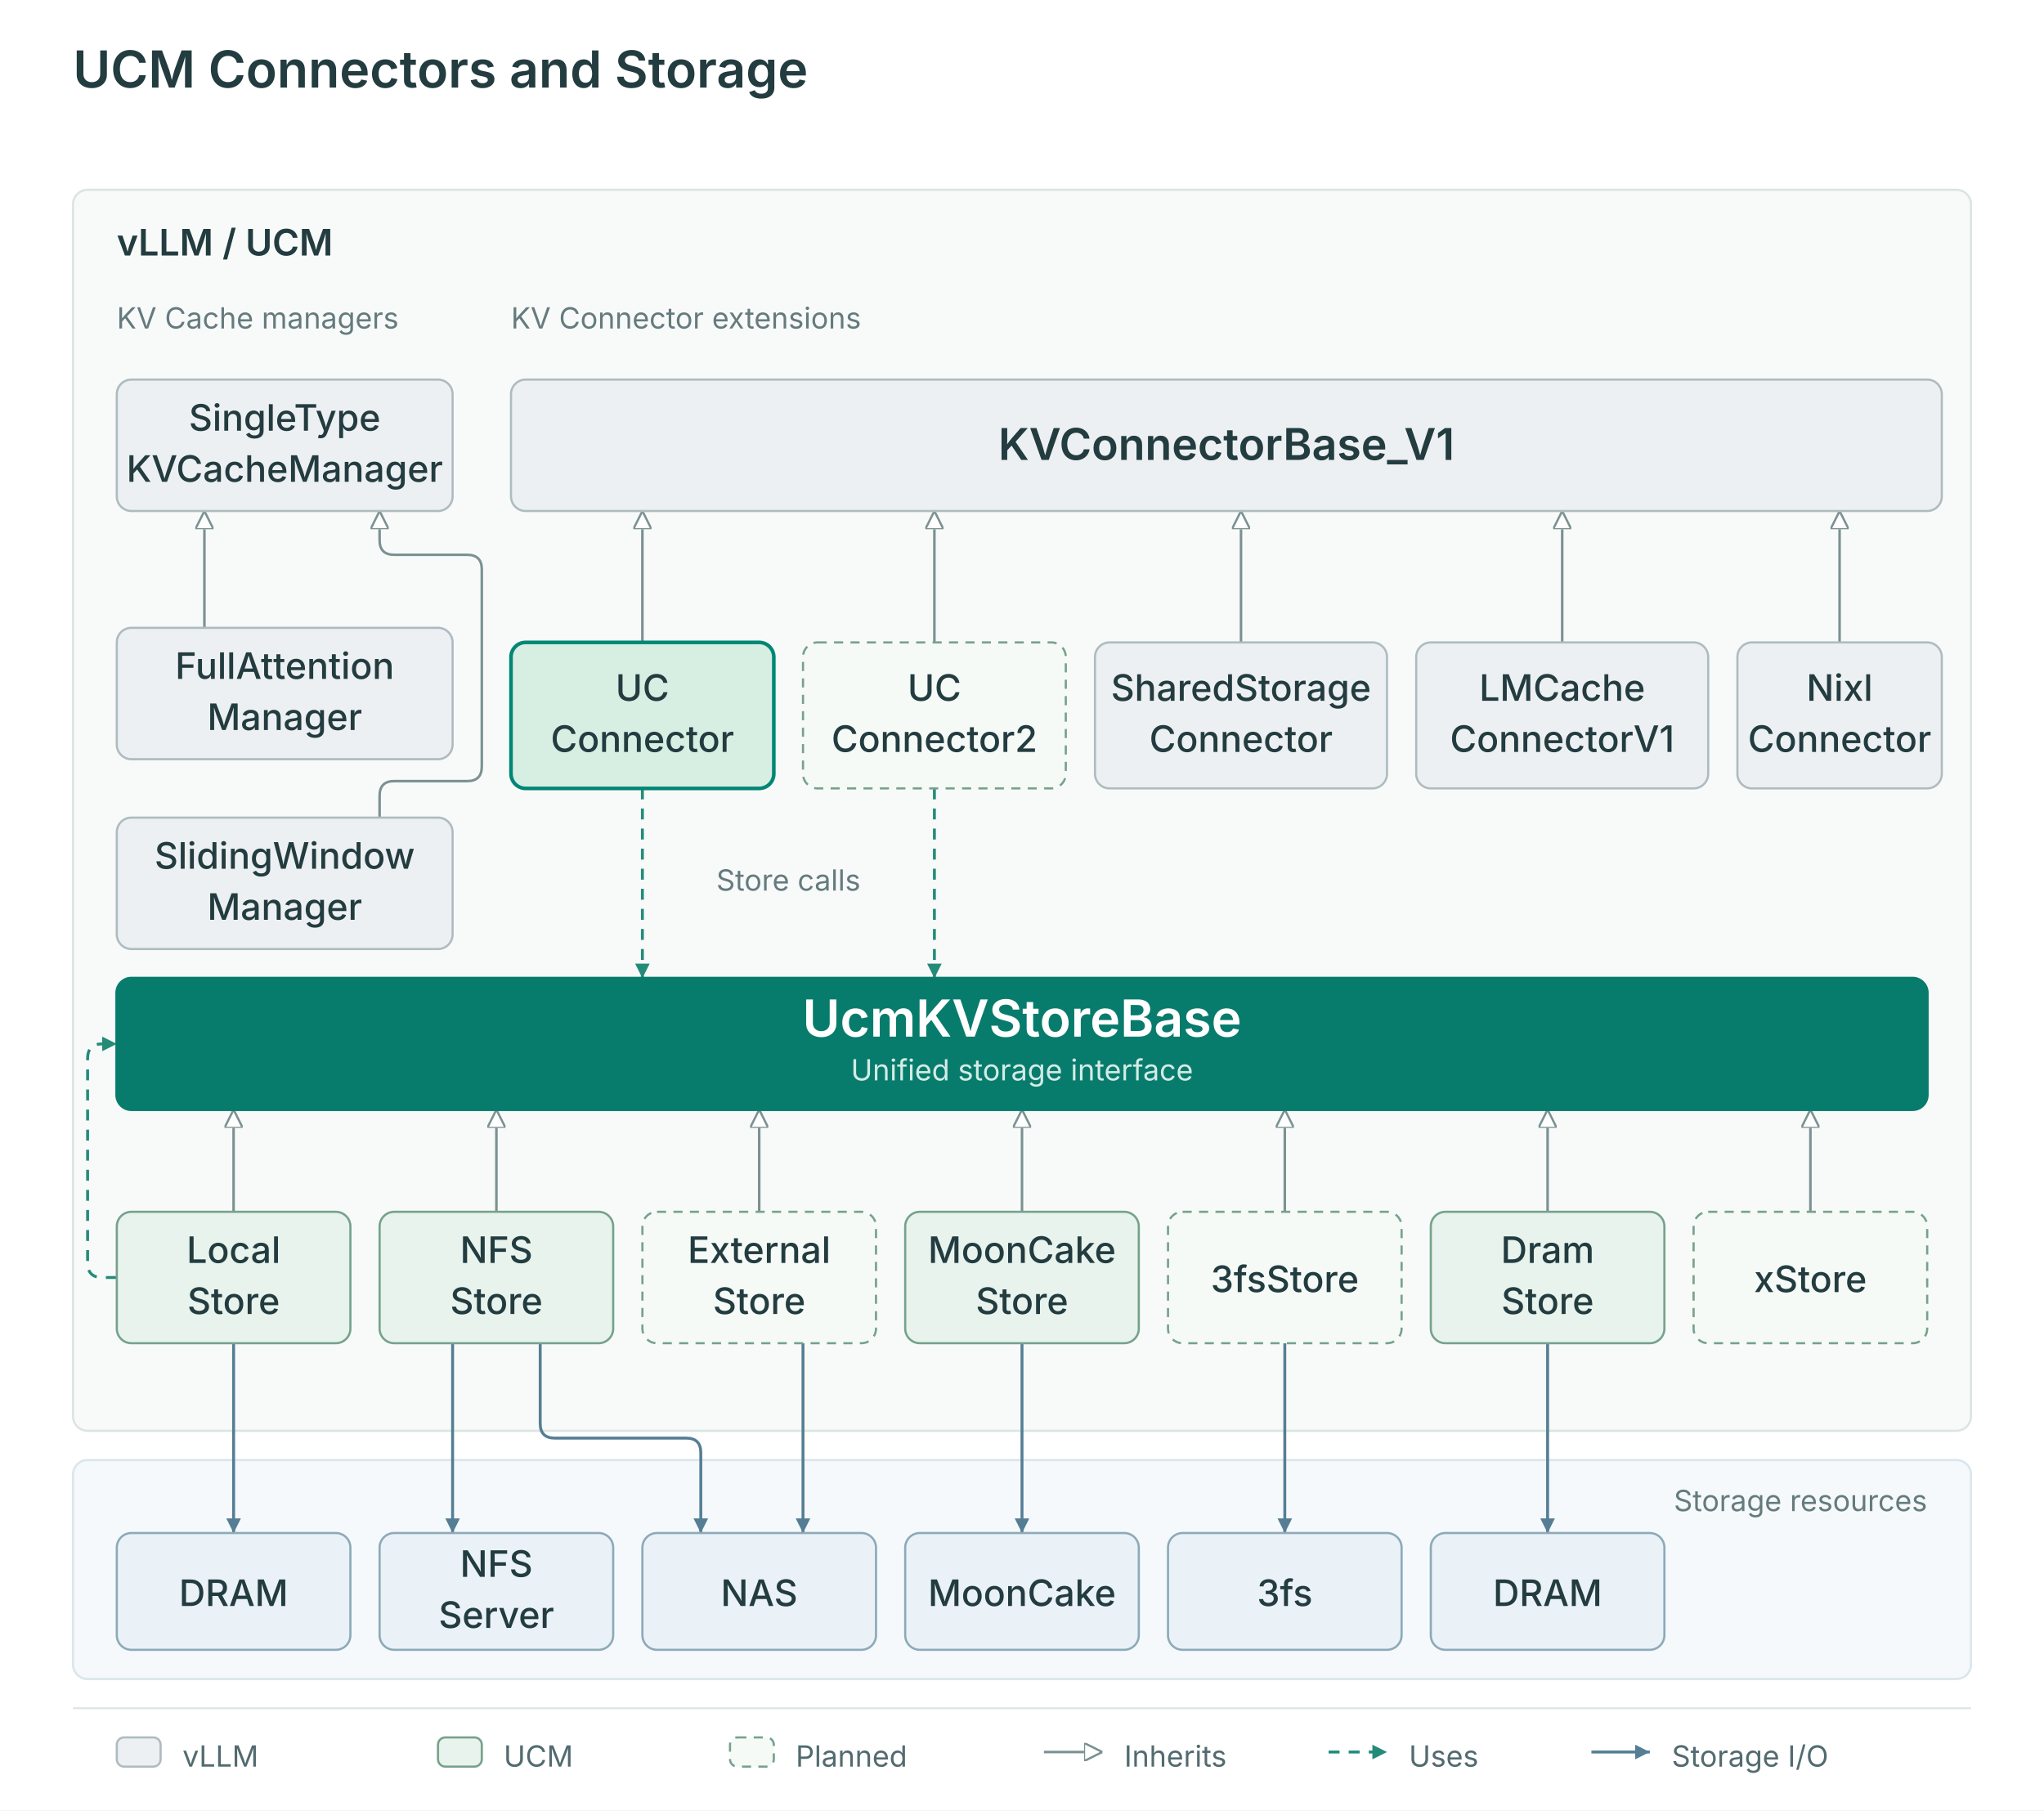
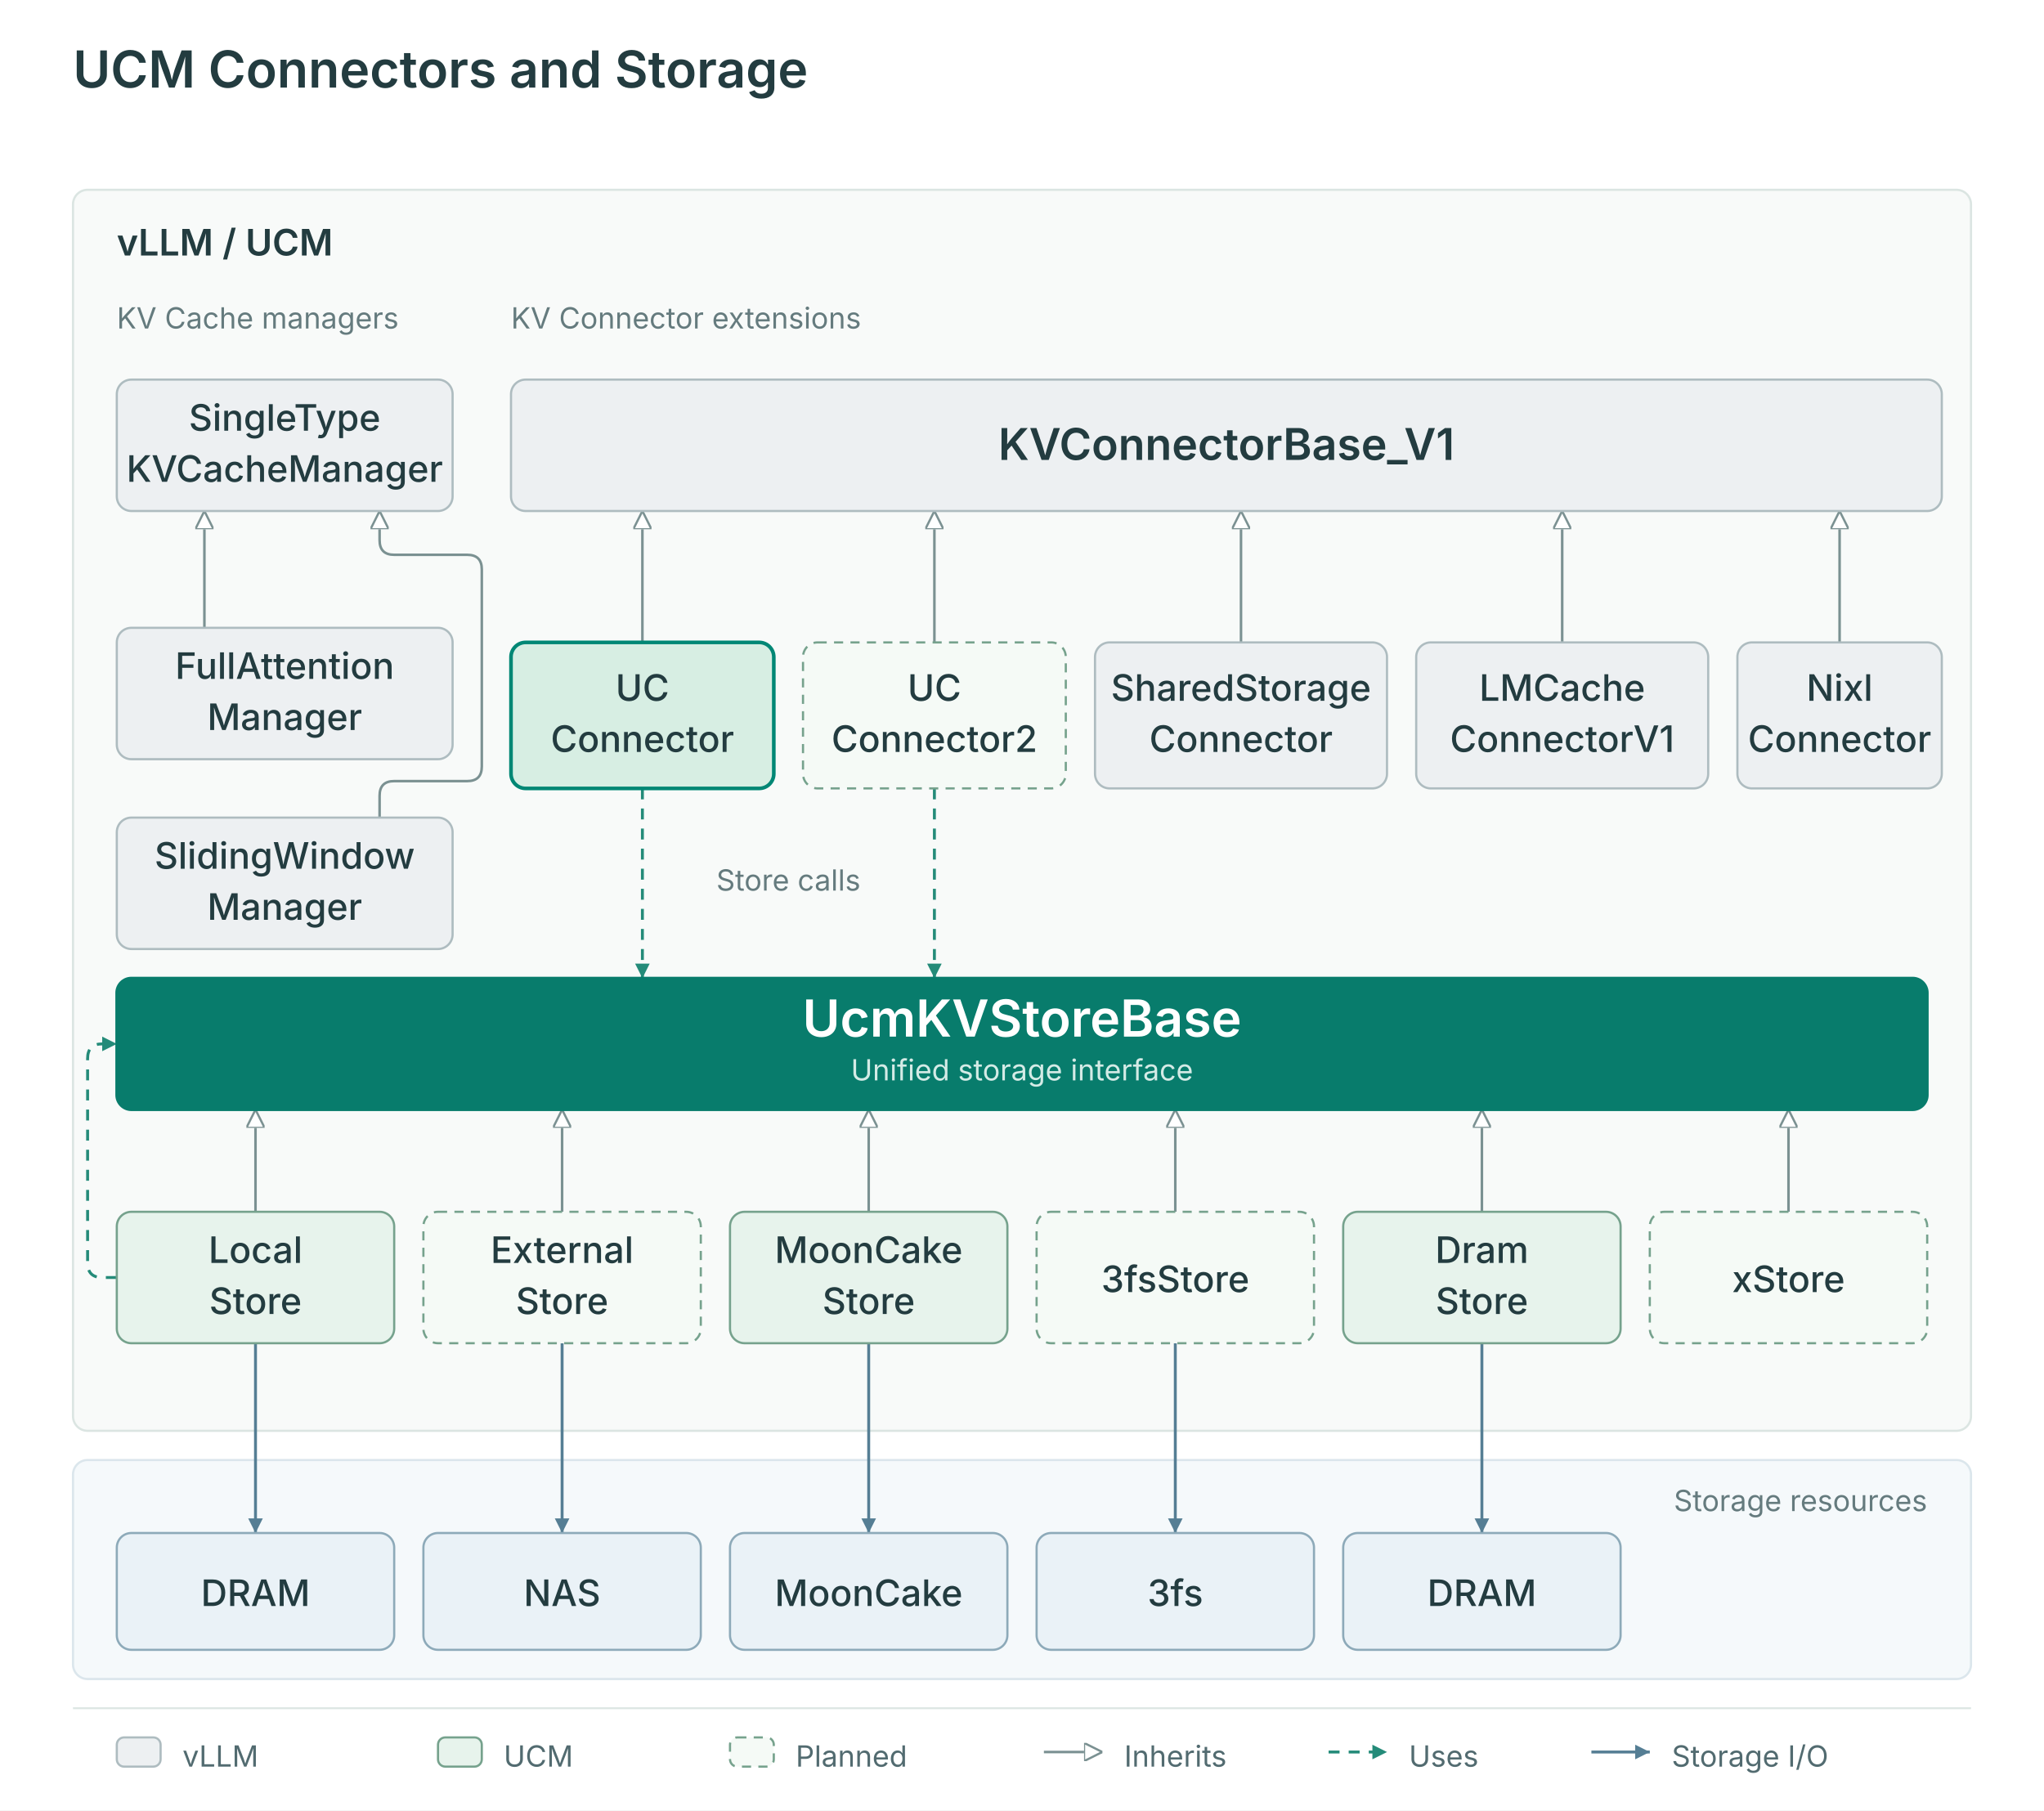
<svg xmlns="http://www.w3.org/2000/svg" viewBox="0 0 1120 992" width="1120" height="992" role="img" aria-labelledby="ucm-architecture-en-title ucm-architecture-en-desc">
  <defs>
    <style>
      text { font-family: Inter, -apple-system, BlinkMacSystemFont, "Segoe UI", "PingFang SC", "Microsoft YaHei", Arial, sans-serif; fill: #233c40; }
      .title { font-size: 28px; font-weight: 600; }
      .zone-label { font-size: 20px; font-weight: 600; }
      .section-label { font-size: 16px; fill: #657b7e; }
      .name { font-size: 20px; font-weight: 500; }
      .interface-name { font-size: 24px; font-weight: 600; }
      .store-name { font-size: 28px; font-weight: 600; fill: #fff; }
      .store-caption { font-size: 16px; fill: #d4ebe6; }
      .legend { font-size: 16px; fill: #526b70; }
      .software-zone { fill: #f8faf9; stroke: #dbe5e2; stroke-width: 1.2; }
      .resource-zone { fill: #f5f9fb; stroke: #dbe6ec; stroke-width: 1.2; }
      .vllm { fill: #edf0f2; stroke: #aebcc0; stroke-width: 1.2; }
      .ucm { fill: #e7f3ec; stroke: #76a28d; stroke-width: 1.2; }
      .planned { fill: #f5faf6; stroke: #76a28d; stroke-width: 1.2; stroke-dasharray: 5 4; }
      .connector-focus { fill: #d7eee3; stroke: #008775; stroke-width: 2; }
      .store-focus { fill: #087c6c; stroke: #087c6c; stroke-width: 1.6; }
      .resource { fill: #eaf2f7; stroke: #8daab9; stroke-width: 1.2; }
      .inherit { fill: none; stroke: #7b9192; stroke-width: 1.4; }
      .call { fill: none; stroke: #248b79; stroke-width: 1.6; stroke-dasharray: 6 5; }
      .io { fill: none; stroke: #557e94; stroke-width: 1.6; }
    </style>
    <marker id="inheritance" markerWidth="10" markerHeight="10" refX="10" refY="5" orient="auto" markerUnits="userSpaceOnUse">
      <path d="M0 0 L10 5 L0 10 Z" fill="#fff" stroke="#7b9192" stroke-width="1.2" />
    </marker>
    <marker id="arrow" markerWidth="8" markerHeight="8" refX="8" refY="4" orient="auto" markerUnits="userSpaceOnUse">
      <path d="M0 0 L8 4 L0 8 Z" fill="#7b9192" />
    </marker>
    <marker id="arrow-accent" markerWidth="8" markerHeight="8" refX="8" refY="4" orient="auto" markerUnits="userSpaceOnUse">
      <path d="M0 0 L8 4 L0 8 Z" fill="#248b79" />
    </marker>
    <marker id="arrow-link" markerWidth="8" markerHeight="8" refX="8" refY="4" orient="auto" markerUnits="userSpaceOnUse">
      <path d="M0 0 L8 4 L0 8 Z" fill="#557e94" />
    </marker>
  </defs>
  <rect width="1120" height="992" fill="#fff" />
  <text x="40" y="48" class="title" text-anchor="start">UCM Connectors and Storage</text>
  <rect x="40" y="104" width="1040" height="680" rx="8" class="software-zone" />
  <text x="64" y="140" class="zone-label" text-anchor="start">vLLM / UCM</text>
  <text x="64" y="180" class="section-label" text-anchor="start">KV Cache managers</text>
  <text x="280" y="180" class="section-label" text-anchor="start">KV Connector extensions</text>
  <rect x="40" y="800" width="1040" height="120" rx="8" class="resource-zone" />
  <text x="1056" y="828" class="section-label" text-anchor="end">Storage resources</text>
  <g aria-label="Component relationships">
    <path data-source="full-attention-manager" data-target="single-type-manager" d="M112 344 V280" class="inherit" marker-end="url(#inheritance)" />
    <path data-source="sliding-window-manager" data-target="single-type-manager" d="M208 448 V436 Q208 428 216 428 H256 Q264 428 264 420 V312 Q264 304 256 304 H216 Q208 304 208 296 V280" class="inherit" marker-end="url(#inheritance)" />
    <path data-source="uc-connector" data-target="kv-connector-base" d="M352 352 V280" class="inherit" marker-end="url(#inheritance)" />
    <path data-source="uc-connector2" data-target="kv-connector-base" d="M512 352 V280" class="inherit" marker-end="url(#inheritance)" />
    <path data-source="shared-storage-connector" data-target="kv-connector-base" d="M680 352 V280" class="inherit" marker-end="url(#inheritance)" />
    <path data-source="lmcache-connector" data-target="kv-connector-base" d="M856 352 V280" class="inherit" marker-end="url(#inheritance)" />
    <path data-source="nixl-connector" data-target="kv-connector-base" d="M1008 352 V280" class="inherit" marker-end="url(#inheritance)" />
    <path data-source="uc-connector" data-target="ucm-store-base" d="M352 432 V536" class="call" marker-end="url(#arrow-accent)" />
    <path data-source="uc-connector2" data-target="ucm-store-base" d="M512 432 V536" class="call" marker-end="url(#arrow-accent)" />
-     <path data-source="local-store" data-target="ucm-store-base" d="M128 664 V608" class="inherit" marker-end="url(#inheritance)" />
-     <path data-source="nfs-store" data-target="ucm-store-base" d="M272 664 V608" class="inherit" marker-end="url(#inheritance)" />
-     <path data-source="external-store" data-target="ucm-store-base" d="M416 664 V608" class="inherit" marker-end="url(#inheritance)" />
-     <path data-source="mooncake-store" data-target="ucm-store-base" d="M560 664 V608" class="inherit" marker-end="url(#inheritance)" />
-     <path data-source="3fs-store" data-target="ucm-store-base" d="M704 664 V608" class="inherit" marker-end="url(#inheritance)" />
-     <path data-source="dram-store" data-target="ucm-store-base" d="M848 664 V608" class="inherit" marker-end="url(#inheritance)" />
-     <path data-source="x-store" data-target="ucm-store-base" d="M992 664 V608" class="inherit" marker-end="url(#inheritance)" />
+     <path data-source="local-store" data-target="ucm-store-base" d="M140 664 V608" class="inherit" marker-end="url(#inheritance)" />
+     <path data-source="external-store" data-target="ucm-store-base" d="M308 664 V608" class="inherit" marker-end="url(#inheritance)" />
+     <path data-source="mooncake-store" data-target="ucm-store-base" d="M476 664 V608" class="inherit" marker-end="url(#inheritance)" />
+     <path data-source="3fs-store" data-target="ucm-store-base" d="M644 664 V608" class="inherit" marker-end="url(#inheritance)" />
+     <path data-source="dram-store" data-target="ucm-store-base" d="M812 664 V608" class="inherit" marker-end="url(#inheritance)" />
+     <path data-source="x-store" data-target="ucm-store-base" d="M980 664 V608" class="inherit" marker-end="url(#inheritance)" />
    <path data-source="local-store" data-target="ucm-store-base" d="M64 700 H56 Q48 700 48 692 V580 Q48 572 56 572 H64" class="call" marker-end="url(#arrow-accent)" />
-     <path data-source="local-store" data-target="local-dram" d="M128 736 V840" class="io" marker-end="url(#arrow-link)" />
-     <path data-source="nfs-store" data-target="nfs-server" d="M248 736 V840" class="io" marker-end="url(#arrow-link)" />
-     <path data-source="nfs-store" data-target="nas" d="M296 736 V780 Q296 788 304 788 H376 Q384 788 384 796 V840" class="io" marker-end="url(#arrow-link)" />
-     <path data-source="external-store" data-target="nas" d="M440 736 V840" class="io" marker-end="url(#arrow-link)" />
-     <path data-source="mooncake-store" data-target="mooncake" d="M560 736 V840" class="io" marker-end="url(#arrow-link)" />
-     <path data-source="3fs-store" data-target="3fs" d="M704 736 V840" class="io" marker-end="url(#arrow-link)" />
-     <path data-source="dram-store" data-target="dram" d="M848 736 V840" class="io" marker-end="url(#arrow-link)" />
+     <path data-source="local-store" data-target="local-dram" d="M140 736 V840" class="io" marker-end="url(#arrow-link)" />
+     <path data-source="external-store" data-target="nas" d="M308 736 V840" class="io" marker-end="url(#arrow-link)" />
+     <path data-source="mooncake-store" data-target="mooncake" d="M476 736 V840" class="io" marker-end="url(#arrow-link)" />
+     <path data-source="3fs-store" data-target="3fs" d="M644 736 V840" class="io" marker-end="url(#arrow-link)" />
+     <path data-source="dram-store" data-target="dram" d="M812 736 V840" class="io" marker-end="url(#arrow-link)" />
  </g>
  <rect x="368" y="464" width="128" height="32" rx="4" fill="#f8faf9" />
  <text x="432" y="488" class="section-label" text-anchor="middle">Store calls</text>
  <g id="ucm-architecture-en-single-type-manager" data-node="single-type-manager">
    <rect x="64" y="208" width="184" height="72" rx="8" class="vllm" />
    <text x="156" y="236" class="name" text-anchor="middle">SingleType</text>
    <text x="156" y="264" class="name" text-anchor="middle">KVCacheManager</text>
  </g>
  <g id="ucm-architecture-en-full-attention-manager" data-node="full-attention-manager">
    <rect x="64" y="344" width="184" height="72" rx="8" class="vllm" />
    <text x="156" y="372" class="name" text-anchor="middle">FullAttention</text>
    <text x="156" y="400" class="name" text-anchor="middle">Manager</text>
  </g>
  <g id="ucm-architecture-en-sliding-window-manager" data-node="sliding-window-manager">
    <rect x="64" y="448" width="184" height="72" rx="8" class="vllm" />
    <text x="156" y="476" class="name" text-anchor="middle">SlidingWindow</text>
    <text x="156" y="504" class="name" text-anchor="middle">Manager</text>
  </g>
  <g id="ucm-architecture-en-kv-connector-base" data-node="kv-connector-base">
    <rect x="280" y="208" width="784" height="72" rx="8" class="vllm" />
    <text x="672" y="252" class="interface-name" text-anchor="middle">KVConnectorBase_V1</text>
  </g>
  <g id="ucm-architecture-en-uc-connector" data-node="uc-connector">
    <rect x="280" y="352" width="144" height="80" rx="8" class="connector-focus" />
    <text x="352" y="384" class="name" text-anchor="middle">UC</text>
    <text x="352" y="412" class="name" text-anchor="middle">Connector</text>
  </g>
  <g id="ucm-architecture-en-uc-connector2" data-node="uc-connector2">
    <rect x="440" y="352" width="144" height="80" rx="8" class="planned" />
    <text x="512" y="384" class="name" text-anchor="middle">UC</text>
    <text x="512" y="412" class="name" text-anchor="middle">Connector2</text>
  </g>
  <g id="ucm-architecture-en-shared-storage-connector" data-node="shared-storage-connector">
    <rect x="600" y="352" width="160" height="80" rx="8" class="vllm" />
    <text x="680" y="384" class="name" text-anchor="middle">SharedStorage</text>
    <text x="680" y="412" class="name" text-anchor="middle">Connector</text>
  </g>
  <g id="ucm-architecture-en-lmcache-connector" data-node="lmcache-connector">
    <rect x="776" y="352" width="160" height="80" rx="8" class="vllm" />
    <text x="856" y="384" class="name" text-anchor="middle">LMCache</text>
    <text x="856" y="412" class="name" text-anchor="middle">ConnectorV1</text>
  </g>
  <g id="ucm-architecture-en-nixl-connector" data-node="nixl-connector">
    <rect x="952" y="352" width="112" height="80" rx="8" class="vllm" />
    <text x="1008" y="384" class="name" text-anchor="middle">Nixl</text>
    <text x="1008" y="412" class="name" text-anchor="middle">Connector</text>
  </g>
  <g id="ucm-architecture-en-ucm-store-base" data-node="ucm-store-base">
    <rect x="64" y="536" width="992" height="72" rx="8" class="store-focus" />
    <text x="560" y="568" class="store-name" text-anchor="middle">UcmKVStoreBase</text>
    <text x="560" y="592" class="store-caption" text-anchor="middle">Unified storage interface</text>
  </g>
  <g id="ucm-architecture-en-local-store" data-node="local-store">
-     <rect x="64" y="664" width="128" height="72" rx="8" class="ucm" />
-     <text x="128" y="692" class="name" text-anchor="middle">Local</text>
-     <text x="128" y="720" class="name" text-anchor="middle">Store</text>
-   </g>
-   <g id="ucm-architecture-en-nfs-store" data-node="nfs-store">
-     <rect x="208" y="664" width="128" height="72" rx="8" class="ucm" />
-     <text x="272" y="692" class="name" text-anchor="middle">NFS</text>
-     <text x="272" y="720" class="name" text-anchor="middle">Store</text>
+     <rect x="64" y="664" width="152" height="72" rx="8" class="ucm" />
+     <text x="140" y="692" class="name" text-anchor="middle">Local</text>
+     <text x="140" y="720" class="name" text-anchor="middle">Store</text>
  </g>
  <g id="ucm-architecture-en-external-store" data-node="external-store">
-     <rect x="352" y="664" width="128" height="72" rx="8" class="planned" />
-     <text x="416" y="692" class="name" text-anchor="middle">External</text>
-     <text x="416" y="720" class="name" text-anchor="middle">Store</text>
+     <rect x="232" y="664" width="152" height="72" rx="8" class="planned" />
+     <text x="308" y="692" class="name" text-anchor="middle">External</text>
+     <text x="308" y="720" class="name" text-anchor="middle">Store</text>
  </g>
  <g id="ucm-architecture-en-mooncake-store" data-node="mooncake-store">
-     <rect x="496" y="664" width="128" height="72" rx="8" class="ucm" />
-     <text x="560" y="692" class="name" text-anchor="middle">MoonCake</text>
-     <text x="560" y="720" class="name" text-anchor="middle">Store</text>
+     <rect x="400" y="664" width="152" height="72" rx="8" class="ucm" />
+     <text x="476" y="692" class="name" text-anchor="middle">MoonCake</text>
+     <text x="476" y="720" class="name" text-anchor="middle">Store</text>
  </g>
  <g id="ucm-architecture-en-3fs-store" data-node="3fs-store">
-     <rect x="640" y="664" width="128" height="72" rx="8" class="planned" />
-     <text x="704" y="708" class="name" text-anchor="middle">3fsStore</text>
+     <rect x="568" y="664" width="152" height="72" rx="8" class="planned" />
+     <text x="644" y="708" class="name" text-anchor="middle">3fsStore</text>
  </g>
  <g id="ucm-architecture-en-dram-store" data-node="dram-store">
-     <rect x="784" y="664" width="128" height="72" rx="8" class="ucm" />
-     <text x="848" y="692" class="name" text-anchor="middle">Dram</text>
-     <text x="848" y="720" class="name" text-anchor="middle">Store</text>
+     <rect x="736" y="664" width="152" height="72" rx="8" class="ucm" />
+     <text x="812" y="692" class="name" text-anchor="middle">Dram</text>
+     <text x="812" y="720" class="name" text-anchor="middle">Store</text>
  </g>
  <g id="ucm-architecture-en-x-store" data-node="x-store">
-     <rect x="928" y="664" width="128" height="72" rx="8" class="planned" />
-     <text x="992" y="708" class="name" text-anchor="middle">xStore</text>
+     <rect x="904" y="664" width="152" height="72" rx="8" class="planned" />
+     <text x="980" y="708" class="name" text-anchor="middle">xStore</text>
  </g>
  <g id="ucm-architecture-en-local-dram" data-node="local-dram">
-     <rect x="64" y="840" width="128" height="64" rx="8" class="resource" />
-     <text x="128" y="880" class="name" text-anchor="middle">DRAM</text>
-   </g>
-   <g id="ucm-architecture-en-nfs-server" data-node="nfs-server">
-     <rect x="208" y="840" width="128" height="64" rx="8" class="resource" />
-     <text x="272" y="864" class="name" text-anchor="middle">NFS</text>
-     <text x="272" y="892" class="name" text-anchor="middle">Server</text>
+     <rect x="64" y="840" width="152" height="64" rx="8" class="resource" />
+     <text x="140" y="880" class="name" text-anchor="middle">DRAM</text>
  </g>
  <g id="ucm-architecture-en-nas" data-node="nas">
-     <rect x="352" y="840" width="128" height="64" rx="8" class="resource" />
-     <text x="416" y="880" class="name" text-anchor="middle">NAS</text>
+     <rect x="232" y="840" width="152" height="64" rx="8" class="resource" />
+     <text x="308" y="880" class="name" text-anchor="middle">NAS</text>
  </g>
  <g id="ucm-architecture-en-mooncake" data-node="mooncake">
-     <rect x="496" y="840" width="128" height="64" rx="8" class="resource" />
-     <text x="560" y="880" class="name" text-anchor="middle">MoonCake</text>
+     <rect x="400" y="840" width="152" height="64" rx="8" class="resource" />
+     <text x="476" y="880" class="name" text-anchor="middle">MoonCake</text>
  </g>
  <g id="ucm-architecture-en-3fs" data-node="3fs">
-     <rect x="640" y="840" width="128" height="64" rx="8" class="resource" />
-     <text x="704" y="880" class="name" text-anchor="middle">3fs</text>
+     <rect x="568" y="840" width="152" height="64" rx="8" class="resource" />
+     <text x="644" y="880" class="name" text-anchor="middle">3fs</text>
  </g>
  <g id="ucm-architecture-en-dram" data-node="dram">
-     <rect x="784" y="840" width="128" height="64" rx="8" class="resource" />
-     <text x="848" y="880" class="name" text-anchor="middle">DRAM</text>
+     <rect x="736" y="840" width="152" height="64" rx="8" class="resource" />
+     <text x="812" y="880" class="name" text-anchor="middle">DRAM</text>
  </g>
  <g aria-label="Legend">
    <line x1="40" y1="936" x2="1080" y2="936" stroke="#dbe5e2" stroke-width="1" />
    <rect x="64" y="952" width="24" height="16" rx="4" class="vllm" />
    <text x="100" y="968" class="legend" text-anchor="start">vLLM</text>
    <rect x="240" y="952" width="24" height="16" rx="4" class="ucm" />
    <text x="276" y="968" class="legend" text-anchor="start">UCM</text>
    <rect x="400" y="952" width="24" height="16" rx="4" class="planned" />
    <text x="436" y="968" class="legend" text-anchor="start">Planned</text>
    <path d="M572 960 H604" class="inherit" marker-end="url(#inheritance)" />
    <text x="616" y="968" class="legend" text-anchor="start">Inherits</text>
    <path d="M728 960 H760" class="call" marker-end="url(#arrow-accent)" />
    <text x="772" y="968" class="legend" text-anchor="start">Uses</text>
    <path d="M872 960 H904" class="io" marker-end="url(#arrow-link)" />
    <text x="916" y="968" class="legend" text-anchor="start">Storage I/O</text>
  </g>
</svg>
